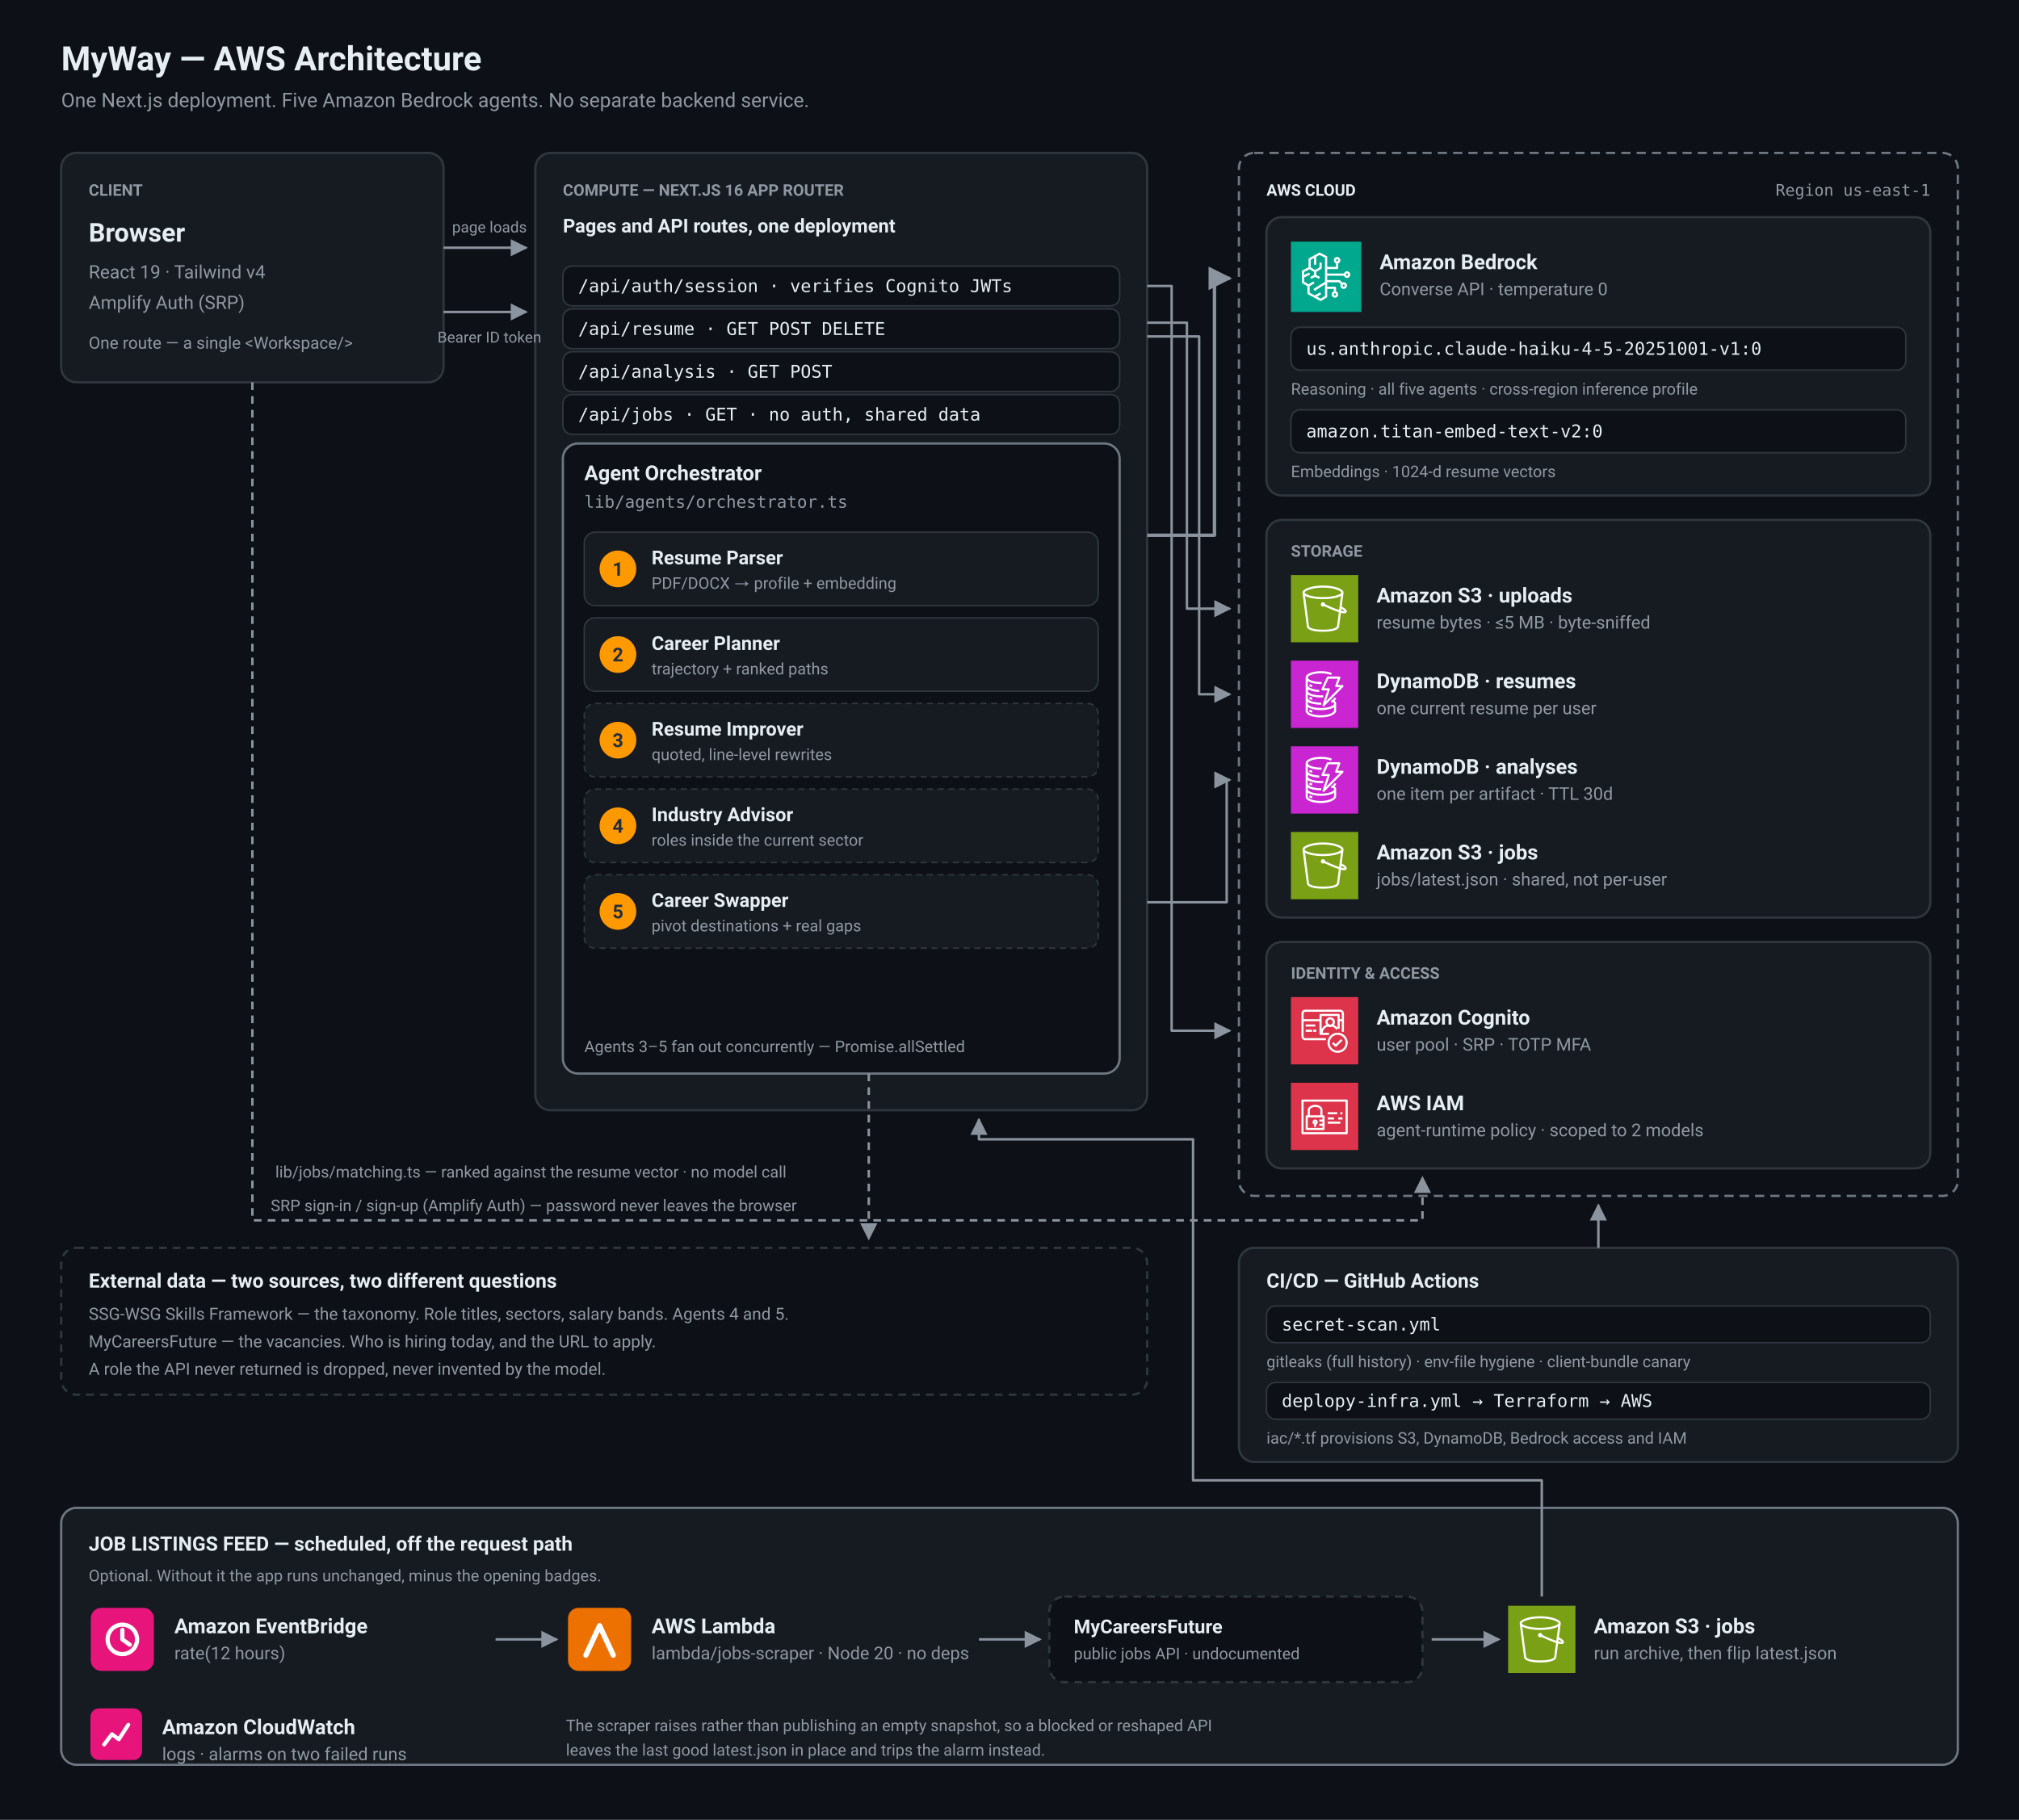
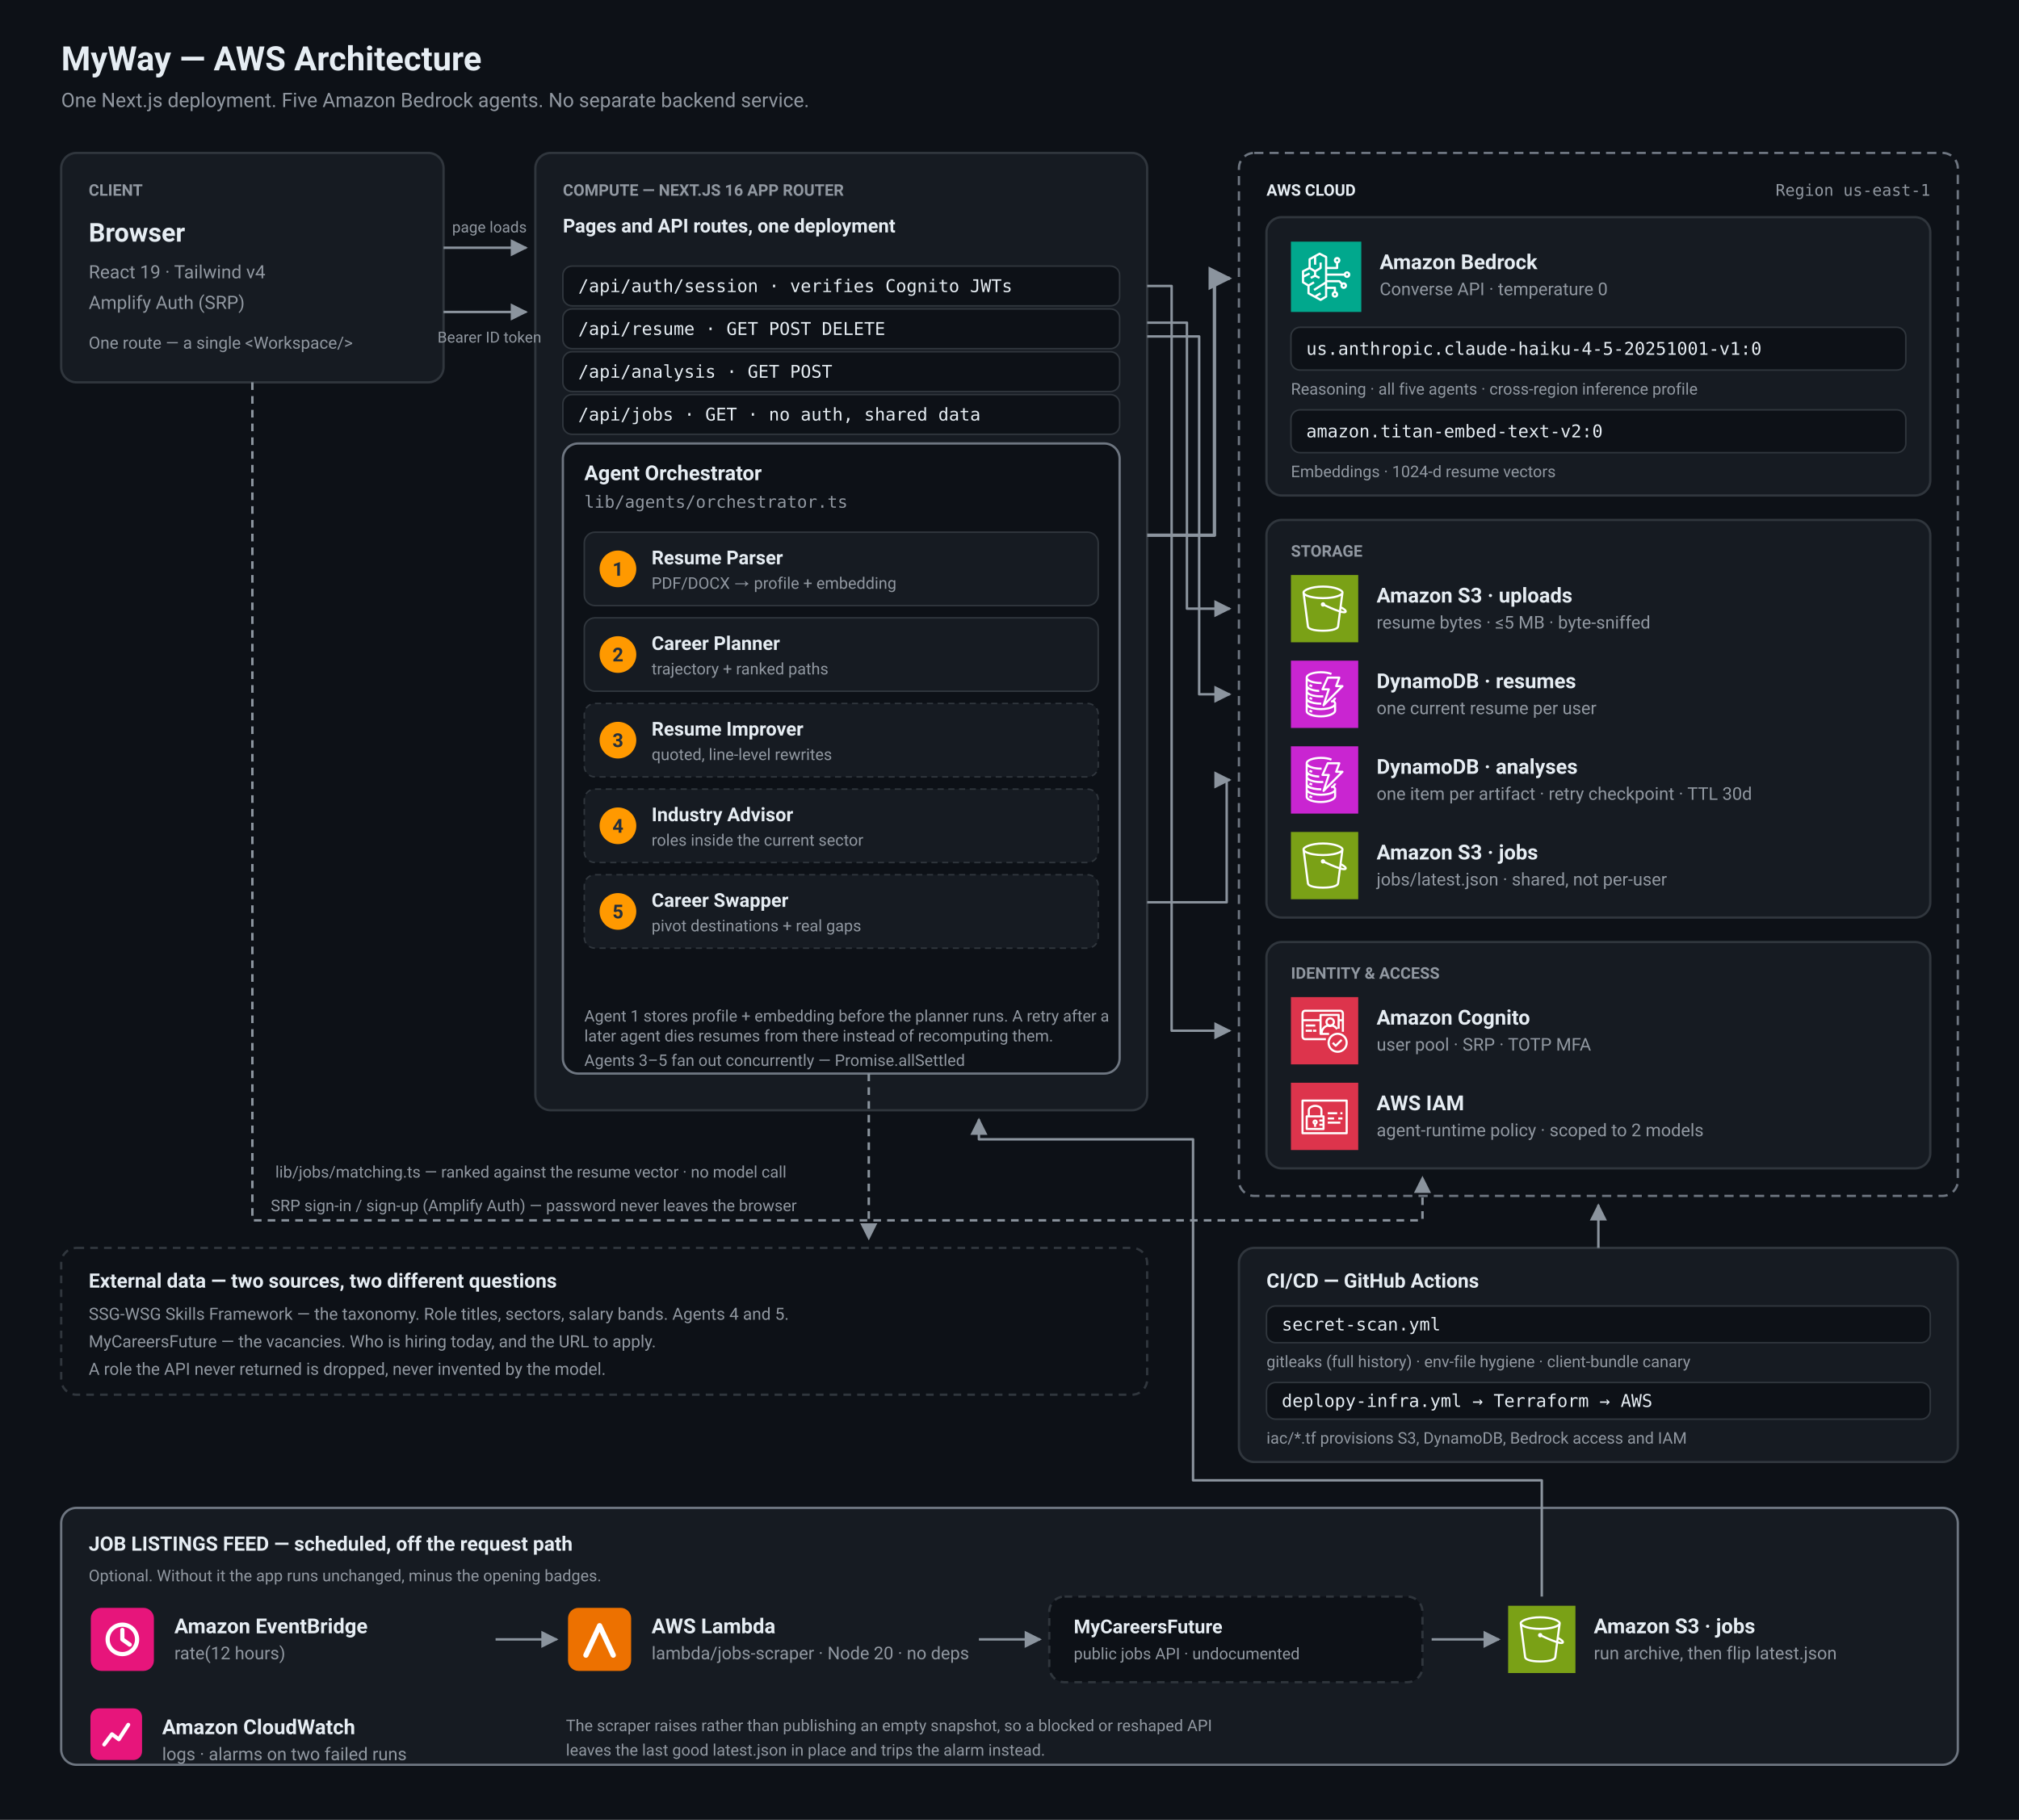
<svg xmlns="http://www.w3.org/2000/svg" width="1320" height="1190" viewBox="0 0 1320 1190" role="img" aria-label="MyWay AWS architecture diagram">
  <defs>
    <marker id="arw" viewBox="0 0 10 10" refX="9" refY="5" markerWidth="7" markerHeight="7" orient="auto-start-reverse">
      <path d="M 0 0 L 10 5 L 0 10 z" fill="#8b949e" />
    </marker>
    <symbol id="ic-bedrock" viewBox="0 0 64 64">
      <g fill="none" fill-rule="evenodd">
        <path fill="#01a88d" d="M0 0h64v64H0z" />
        <path fill="#fff" d="M51 31a1.001 1.001 0 0 1 0-2 1.001 1.001 0 0 1 0 2M26.977 51.848l-3.203-1.746 3.741-2.245-1.03-1.714-4.747 2.848L17 46.406v-5.84l4.515-2.71-1.03-1.713L16 38.833l-4-2.4v-3.815l5.447-2.723-.894-1.79L12 30.382v-2.764l4.956-2.478L21 27.566v2.816l-3.447 1.723.894 1.79 3.556-1.778 3.554 1.76.886-1.792L23 30.38v-2.814l4.515-2.71A1 1 0 0 0 28 24v-5h-2v4.434l-4 2.4-4-2.4v-6.846l3-1.666V21h2v-7.19l3.024-1.68 4.978 2.486-.001 21.834-10.538 6.706 1.074 1.688 9.464-6.022L31 49.434zM48 39a1.001 1.001 0 0 1 0 2 1.001 1.001 0 0 1 0-2m-8 10a1.001 1.001 0 0 1 0-2 1.001 1.001 0 0 1 0 2m2-33a1.001 1.001 0 0 1 0 2 1.001 1.001 0 0 1 0-2m9 11a3 3 0 0 0-2.816 2H33.001v-4H42a1 1 0 0 0 1-1v-4.184A3 3 0 0 0 45 17c0-1.654-1.346-3-3-3s-3 1.346-3 3c0 1.302.839 2.402 2 2.816V23h-7.999l.001-9.002a1 1 0 0 0-.553-.894l-6.002-3a1 1 0 0 0-.932.022l-9 5A1 1 0 0 0 16 16v7.382l-5.447 2.723c-.339.17-.553.516-.553.895v10a1 1 0 0 0 .485.857L15 40.566V47a1 1 0 0 0 .521.878l11 6a1 1 0 0 0 .994-.021l5-3A1 1 0 0 0 33 50v-7h6v2.184A3 3 0 0 0 37 48c0 1.654 1.346 3 3 3s3-1.346 3-3a3 3 0 0 0-2-2.816V42a1 1 0 0 0-1-1h-7l.001-4h10.585l1.715 1.715A2.95 2.95 0 0 0 45 40c0 1.654 1.346 3 3 3s3-1.346 3-3-1.346-3-3-3a2.95 2.95 0 0 0-1.285.3l-2.008-2.007A1 1 0 0 0 44 35H33.001v-4h15.183A3 3 0 0 0 51 33c1.654 0 3-1.346 3-3s-1.346-3-3-3" />
      </g>
    </symbol>
    <symbol id="ic-cognito" viewBox="0 0 64 64">
      <g fill="none" fill-rule="evenodd">
        <path fill="#dd344c" d="M0 0h64v64H0z" />
        <path fill="#fff" d="M48.385 21.006v-5.303c0-.922-.618-1.702-1.35-1.702H13.37c-.733 0-1.35.78-1.35 1.702v5.303h15.151v-4.002c0-.553.452-1.001 1.01-1.001h17.173c.558 0 1.01.448 1.01 1v4.003zm-4.04-3.002H29.193v12.384a8.6 8.6 0 0 1 4.533-3.985 4.42 4.42 0 0 1-.954-2.737c0-2.467 2.039-4.474 4.546-4.474 2.506 0 4.546 2.007 4.546 4.474a4.42 4.42 0 0 1-1.08 2.88 8.7 8.7 0 0 1 3.56 2.845zm-4.502 5.662c0-1.364-1.132-2.472-2.525-2.472s-2.525 1.108-2.525 2.472c0 .897.498 1.723 1.3 2.158a2.59 2.59 0 0 0 2.445-.001 2.46 2.46 0 0 0 1.305-2.157m8.543 9.349V23.008h-2.021v7.005h-1.713l-1.646.985a6.7 6.7 0 0 0-3.755-2.894 5.42 5.42 0 0 1-4.336 0 6.58 6.58 0 0 0-4.68 5.912h6.029v2.001h-8.082c-.558 0-1.01-.448-1.01-1v-12.01H12.02v14.31c0 .923.618 1.702 1.35 1.702h19.863v2.002H13.371c-1.859 0-3.371-1.662-3.371-3.703V15.703C10 13.66 11.512 12 13.37 12h33.665c1.858 0 3.37 1.661 3.37 3.703v17.312zm-5.08 13.979 5.626-5.574-1.429-1.415-4.912 4.866-2.115-2.095-1.429 1.415 2.83 2.803a1.014 1.014 0 0 0 1.428 0m2.011-11.031a7.58 7.58 0 0 1 5.833 4.057c.69 1.34.957 2.843.773 4.344a7.5 7.5 0 0 1-1.765 3.997 7.65 7.65 0 0 1-2.526 1.918 7.56 7.56 0 0 1-4.143.665 7.6 7.6 0 0 1-3.78-1.567 7.48 7.48 0 0 1-2.825-6.834 7.55 7.55 0 0 1 4.064-5.806 7.55 7.55 0 0 1 4.37-.774m3.181 16.124a9.7 9.7 0 0 0 3.196-2.426 9.5 9.5 0 0 0 2.235-5.056 9.46 9.46 0 0 0-.98-5.495 9.6 9.6 0 0 0-7.387-5.133 9.57 9.57 0 0 0-5.542.983 9.55 9.55 0 0 0-5.142 7.341c-.406 3.329.93 6.56 3.574 8.643A9.6 9.6 0 0 0 44.41 53c1.413 0 2.807-.31 4.088-.913M21.111 33.015h3.03v-2.002h-3.03zm-7.07 0h6.06v-2.002h-6.06zm0-5.004h9.09V26.01h-9.09z" />
      </g>
    </symbol>
    <symbol id="ic-dynamodb" viewBox="0 0 64 64">
      <g fill="none" fill-rule="evenodd">
        <path fill="#c925d1" d="M0 0h64v64H0z" />
        <path fill="#fff" d="M46.586 25.25H43a1 1 0 0 1-.822-.435 1.02 1.02 0 0 1-.114-.931l2.493-6.722h-8.913l-4.091 9.098H36c.32 0 .623.156.812.42.187.264.239.602.136.91l-3.66 11.101zm3.12-.297L31.709 43.15a.99.99 0 0 1-1.232.146 1.014 1.014 0 0 1-.423-1.18l4.56-13.833H30a1 1 0 0 1-.841-.463 1.02 1.02 0 0 1-.07-.966l5-11.12a1 1 0 0 1 .91-.593h11c.329 0 .636.163.823.435.187.273.23.62.115.931l-2.494 6.721H49a1 1 0 0 1 .924.624c.155.378.069.813-.217 1.102M41.002 44.22c-2.71 1.886-7.687 2.882-12.468 2.882-4.816 0-9.837-1.01-12.533-2.924l.001 3.816c0 1.664 4.768 3.984 12.532 3.984 7.495 0 12.468-2.702 12.468-4.49zm2.064-3.27c0 .187-.032.367-.064.546v5.993C43 51.079 36.51 54 28.533 54c-6.903 0-13.871-1.89-14.473-5.5h-.059L14 43.445V16.151h.001c0-3.996 7.487-6.151 14.532-6.151 3.94 0 7.73.64 10.397 1.756l-.766 1.868c-2.432-1.019-5.943-1.602-9.631-1.602-7.764 0-12.532 2.405-12.532 4.13 0 1.724 4.768 4.129 12.532 4.129.195 0 .399 0 .596-.007l.078 2.02c-.225.009-.45.009-.674.009-4.817 0-9.837-1.01-12.533-2.924v4.358h.001v.017c.005.53.489 1.143 1.364 1.72 1.982 1.288 5.55 2.168 9.539 2.351l-.091 2.02c-4.126-.19-7.75-1.069-10.086-2.416-.31.298-.726 1.056-.726 1.467 0 1.724 4.768 4.129 12.532 4.129.738 0 1.465-.025 2.162-.075l.14 2.017c-.743.054-1.518.08-2.302.08-4.817 0-9.837-1.009-12.533-2.924v3.67h.001c.005.547.489 1.16 1.364 1.737 2.268 1.474 6.549 2.393 11.168 2.393h.33v2.022h-.33c-4.778 0-9.86-1.008-12.532-2.543-.322.298 0 1.01 0 1.548 0 1.725 4.768 4.13 12.532 4.13s12.532-2.405 12.532-4.13c0-.61-.6-1.174-1.092-1.538-.41.247-.86.483-1.372.7l-.768-1.868c.53-.223.99-.463 1.364-.711 1.1-.734 1.804-1.779 1.804-2.175h2c0 .94-.621 1.947-1.417 2.775 1.192 1.04 1.48 2.078 1.48 2.817M17.142 48.39c.791.408 1.716.772 2.752 1.08l.564-1.94a14 14 0 0 1-2.406-.94zm2.752-11.05.564-1.94c-.916-.272-1.726-.589-2.406-.94l-.91 1.799c.791.41 1.716.772 2.752 1.08m-2.752-13.21.91-1.801c.68.352 1.49.668 2.406.94l-.564 1.94a16 16 0 0 1-2.752-1.08" />
      </g>
    </symbol>
    <symbol id="ic-s3" viewBox="0 0 64 64">
      <g fill="none" fill-rule="evenodd">
        <path fill="#7aa116" d="M0 0h64v64H0z" />
        <path fill="#fff" d="m47.759 33.948.234-1.817c2.173 1.254 2.849 1.99 3.044 2.293-.324.061-1.205.085-3.278-.476M30.499 21c-10.374 0-17.117-2.512-17.5-4.304v-.185c.35-1.119 6.14-4.51 17.5-4.51 11.34 0 17.133 3.38 17.5 4.504v.111C47.725 18.446 40.962 21 30.5 21m15.319 12.362c-4.765-1.565-10.906-4.383-13.224-5.474a2.09 2.09 0 0 0-2.082-1.982A2.097 2.097 0 0 0 28.418 28c0 1.154.94 2.094 2.094 2.094.457 0 .877-.152 1.22-.4 2.4 1.128 8.887 4.104 13.826 5.686l-1.721 13.344C43.583 50.352 38.919 52 30.497 52c-8.425 0-13.092-1.648-13.342-3.249l-3.72-28.937C16.945 21.915 23.749 23 30.5 23c6.75 0 13.554-1.085 17.065-3.185zM50 16.5c0-3.069-8.34-6.5-19.5-6.5S11 13.431 11 16.5v.543l4.174 31.99C15.874 53.516 26.123 54 30.497 54c4.372 0 14.616-.484 15.32-4.993l1.684-13.06c1.277.332 2.31.51 3.115.508.99 0 1.657-.252 2.08-.758.35-.416.489-.94.389-1.476-.228-1.22-1.682-2.509-4.715-4.177l-.1-.055L50 17.044z" />
      </g>
    </symbol>
    <symbol id="ic-iam" viewBox="0 0 64 64">
      <g fill="none" fill-rule="evenodd">
        <path fill="#dd344c" d="M0 0h64v64H0z" />
        <path fill="#fff" d="M12 47h40V18H12zm42-30v31a1 1 0 0 1-1 1H11a1 1 0 0 1-1-1V17a1 1 0 0 1 1-1h42a1 1 0 0 1 1 1M35 39h12v-2H35zm10-4h4v-2h-4zm-10 0h6v-2h-6zm-12.5 2.5a.5.5 0 1 0 1.002-.002.5.5 0 0 0-1.002.002m3 0a2.5 2.5 0 0 1-1.5 2.288V42h-2v-2.212a2.5 2.5 0 0 1-1.5-2.288c0-1.378 1.121-2.5 2.5-2.5s2.5 1.122 2.5 2.5M16 42.995 29.995 43l.001-2H27v-2h2.997l.001-2H27v-2h2.999L30 33.005 16.005 33zm2-11.994 10.001.003.001-5.004c0-1.024-.802-1.727-1.28-2.055-.875-.6-2.548-.945-3.72-.945H23c-2.127 0-4.997 1.232-4.998 3zm-3.707 13.7a1 1 0 0 1-.293-.707L14.005 32a1 1 0 0 1 1-1H16l.002-5c.001-3.089 3.874-5 6.998-5h.002c1.565 0 3.651.473 4.852 1.295 1.385.951 2.149 2.267 2.148 3.705l-.001 5.005.999.001a1 1 0 0 1 1 1L31.995 44a1 1 0 0 1-1 1L15 44.994a1 1 0 0 1-.707-.293M47 30h2v-2h-2zm-12 0h9v-2h-9z" />
      </g>
    </symbol>
    <symbol id="ic-lambda" viewBox="0 0 64 64">
      <rect x="2" y="2" width="60" height="60" rx="10" fill="#ED7100" />
      <path d="M 19 47 L 32 19 L 45 47" fill="none" stroke="#fff" stroke-width="5" stroke-linecap="round" stroke-linejoin="round" />
    </symbol>
    <symbol id="ic-eventbridge" viewBox="0 0 64 64">
      <rect x="2" y="2" width="60" height="60" rx="10" fill="#E7157B" />
      <circle cx="32" cy="32" r="14" fill="none" stroke="#fff" stroke-width="4" />
      <path d="M 32 23 V 32 L 39 37" fill="none" stroke="#fff" stroke-width="4" stroke-linecap="round" stroke-linejoin="round" />
    </symbol>
    <symbol id="ic-cloudwatch" viewBox="0 0 64 64">
      <rect x="2" y="2" width="60" height="60" rx="10" fill="#E7157B" />
      <path d="M 18 44 L 27 32 L 35 38 L 46 21" fill="none" stroke="#fff" stroke-width="4.5" stroke-linecap="round" stroke-linejoin="round" />
    </symbol>
  </defs>
  <rect width="1320" height="1190" fill="#0d1117" />
  <text x="40" y="46" font-family="ui-sans-serif,-apple-system,BlinkMacSystemFont,'Segoe UI',Roboto,Helvetica,Arial,sans-serif" font-size="22" font-weight="700" fill="#e6edf3" text-anchor="start" opacity="1">MyWay — AWS Architecture</text>
  <text x="40" y="70" font-family="ui-sans-serif,-apple-system,BlinkMacSystemFont,'Segoe UI',Roboto,Helvetica,Arial,sans-serif" font-size="13" font-weight="400" fill="#9198a1" text-anchor="start" opacity="1">One Next.js deployment. Five Amazon Bedrock agents. No separate backend service.</text>
  <rect x="40" y="100" width="250" height="150" rx="10" fill="#161b22" stroke="#30363d" stroke-width="1.5" />
  <text x="58" y="128" font-family="ui-sans-serif,-apple-system,BlinkMacSystemFont,'Segoe UI',Roboto,Helvetica,Arial,sans-serif" font-size="10.5" font-weight="700" fill="#9198a1" text-anchor="start" opacity="1">CLIENT</text>
  <text x="58" y="158" font-family="ui-sans-serif,-apple-system,BlinkMacSystemFont,'Segoe UI',Roboto,Helvetica,Arial,sans-serif" font-size="17" font-weight="600" fill="#e6edf3" text-anchor="start" opacity="1">Browser</text>
  <text x="58" y="182" font-family="ui-sans-serif,-apple-system,BlinkMacSystemFont,'Segoe UI',Roboto,Helvetica,Arial,sans-serif" font-size="12" font-weight="400" fill="#9198a1" text-anchor="start" opacity="1">React 19 · Tailwind v4</text>
  <text x="58" y="202" font-family="ui-sans-serif,-apple-system,BlinkMacSystemFont,'Segoe UI',Roboto,Helvetica,Arial,sans-serif" font-size="12" font-weight="400" fill="#9198a1" text-anchor="start" opacity="1">Amplify Auth (SRP)</text>
  <text x="58" y="228" font-family="ui-sans-serif,-apple-system,BlinkMacSystemFont,'Segoe UI',Roboto,Helvetica,Arial,sans-serif" font-size="11" font-weight="400" fill="#9198a1" text-anchor="start" opacity="1">One route — a single &lt;Workspace/&gt;</text>
  <rect x="350" y="100" width="400" height="626" rx="10" fill="#161b22" stroke="#30363d" stroke-width="1.5" />
  <text x="368" y="128" font-family="ui-sans-serif,-apple-system,BlinkMacSystemFont,'Segoe UI',Roboto,Helvetica,Arial,sans-serif" font-size="10.5" font-weight="700" fill="#9198a1" text-anchor="start" opacity="1">COMPUTE — NEXT.JS 16 APP ROUTER</text>
  <text x="368" y="152" font-family="ui-sans-serif,-apple-system,BlinkMacSystemFont,'Segoe UI',Roboto,Helvetica,Arial,sans-serif" font-size="12.5" font-weight="600" fill="#e6edf3" text-anchor="start" opacity="1">Pages and API routes, one deployment</text>
  <rect x="368" y="174" width="364" height="26" rx="6" fill="#0d1117" stroke="#30363d" stroke-width="1" />
  <text x="378" y="191" font-family="ui-monospace,SFMono-Regular,'SF Mono',Menlo,Consolas,monospace" font-size="11.5" font-weight="400" fill="#e6edf3" text-anchor="start" opacity="1">/api/auth/session · verifies Cognito JWTs</text>
  <rect x="368" y="202" width="364" height="26" rx="6" fill="#0d1117" stroke="#30363d" stroke-width="1" />
  <text x="378" y="219" font-family="ui-monospace,SFMono-Regular,'SF Mono',Menlo,Consolas,monospace" font-size="11.5" font-weight="400" fill="#e6edf3" text-anchor="start" opacity="1">/api/resume · GET POST DELETE</text>
  <rect x="368" y="230" width="364" height="26" rx="6" fill="#0d1117" stroke="#30363d" stroke-width="1" />
  <text x="378" y="247" font-family="ui-monospace,SFMono-Regular,'SF Mono',Menlo,Consolas,monospace" font-size="11.5" font-weight="400" fill="#e6edf3" text-anchor="start" opacity="1">/api/analysis · GET POST</text>
  <rect x="368" y="258" width="364" height="26" rx="6" fill="#0d1117" stroke="#30363d" stroke-width="1" />
  <text x="378" y="275" font-family="ui-monospace,SFMono-Regular,'SF Mono',Menlo,Consolas,monospace" font-size="11.5" font-weight="400" fill="#e6edf3" text-anchor="start" opacity="1">/api/jobs · GET · no auth, shared data</text>
  <rect x="368" y="290" width="364" height="412" rx="10" fill="#0d1117" stroke="#6e7681" stroke-width="1.5" />
  <text x="382" y="314" font-family="ui-sans-serif,-apple-system,BlinkMacSystemFont,'Segoe UI',Roboto,Helvetica,Arial,sans-serif" font-size="13.5" font-weight="600" fill="#e6edf3" text-anchor="start" opacity="1">Agent Orchestrator</text>
  <text x="382" y="332" font-family="ui-monospace,SFMono-Regular,'SF Mono',Menlo,Consolas,monospace" font-size="11" font-weight="400" fill="#9198a1" text-anchor="start" opacity="1">lib/agents/orchestrator.ts</text>
  <rect x="382" y="348" width="336" height="48" rx="7" fill="#161b22" stroke="#30363d" stroke-width="1" />
  <circle cx="404" cy="372" r="12" fill="#ff9900" />
  <text x="404" y="376.5" font-family="ui-sans-serif,-apple-system,BlinkMacSystemFont,'Segoe UI',Roboto,Helvetica,Arial,sans-serif" font-size="12.5" font-weight="700" fill="#232f3e" text-anchor="middle">1</text>
  <text x="426" y="369" font-family="ui-sans-serif,-apple-system,BlinkMacSystemFont,'Segoe UI',Roboto,Helvetica,Arial,sans-serif" font-size="12.5" font-weight="600" fill="#e6edf3" text-anchor="start" opacity="1">Resume Parser</text>
  <text x="426" y="385" font-family="ui-sans-serif,-apple-system,BlinkMacSystemFont,'Segoe UI',Roboto,Helvetica,Arial,sans-serif" font-size="10.5" font-weight="400" fill="#9198a1" text-anchor="start" opacity="1">PDF/DOCX → profile + embedding</text>
  <rect x="382" y="404" width="336" height="48" rx="7" fill="#161b22" stroke="#30363d" stroke-width="1" />
  <circle cx="404" cy="428" r="12" fill="#ff9900" />
  <text x="404" y="432.5" font-family="ui-sans-serif,-apple-system,BlinkMacSystemFont,'Segoe UI',Roboto,Helvetica,Arial,sans-serif" font-size="12.5" font-weight="700" fill="#232f3e" text-anchor="middle">2</text>
  <text x="426" y="425" font-family="ui-sans-serif,-apple-system,BlinkMacSystemFont,'Segoe UI',Roboto,Helvetica,Arial,sans-serif" font-size="12.5" font-weight="600" fill="#e6edf3" text-anchor="start" opacity="1">Career Planner</text>
  <text x="426" y="441" font-family="ui-sans-serif,-apple-system,BlinkMacSystemFont,'Segoe UI',Roboto,Helvetica,Arial,sans-serif" font-size="10.5" font-weight="400" fill="#9198a1" text-anchor="start" opacity="1">trajectory + ranked paths</text>
  <rect x="382" y="460" width="336" height="48" rx="7" fill="#161b22" stroke="#30363d" stroke-width="1" stroke-dasharray="4 3" />
  <circle cx="404" cy="484" r="12" fill="#ff9900" />
  <text x="404" y="488.5" font-family="ui-sans-serif,-apple-system,BlinkMacSystemFont,'Segoe UI',Roboto,Helvetica,Arial,sans-serif" font-size="12.5" font-weight="700" fill="#232f3e" text-anchor="middle">3</text>
  <text x="426" y="481" font-family="ui-sans-serif,-apple-system,BlinkMacSystemFont,'Segoe UI',Roboto,Helvetica,Arial,sans-serif" font-size="12.5" font-weight="600" fill="#e6edf3" text-anchor="start" opacity="1">Resume Improver</text>
  <text x="426" y="497" font-family="ui-sans-serif,-apple-system,BlinkMacSystemFont,'Segoe UI',Roboto,Helvetica,Arial,sans-serif" font-size="10.5" font-weight="400" fill="#9198a1" text-anchor="start" opacity="1">quoted, line-level rewrites</text>
  <rect x="382" y="516" width="336" height="48" rx="7" fill="#161b22" stroke="#30363d" stroke-width="1" stroke-dasharray="4 3" />
  <circle cx="404" cy="540" r="12" fill="#ff9900" />
  <text x="404" y="544.5" font-family="ui-sans-serif,-apple-system,BlinkMacSystemFont,'Segoe UI',Roboto,Helvetica,Arial,sans-serif" font-size="12.5" font-weight="700" fill="#232f3e" text-anchor="middle">4</text>
  <text x="426" y="537" font-family="ui-sans-serif,-apple-system,BlinkMacSystemFont,'Segoe UI',Roboto,Helvetica,Arial,sans-serif" font-size="12.5" font-weight="600" fill="#e6edf3" text-anchor="start" opacity="1">Industry Advisor</text>
  <text x="426" y="553" font-family="ui-sans-serif,-apple-system,BlinkMacSystemFont,'Segoe UI',Roboto,Helvetica,Arial,sans-serif" font-size="10.5" font-weight="400" fill="#9198a1" text-anchor="start" opacity="1">roles inside the current sector</text>
  <rect x="382" y="572" width="336" height="48" rx="7" fill="#161b22" stroke="#30363d" stroke-width="1" stroke-dasharray="4 3" />
  <circle cx="404" cy="596" r="12" fill="#ff9900" />
  <text x="404" y="600.5" font-family="ui-sans-serif,-apple-system,BlinkMacSystemFont,'Segoe UI',Roboto,Helvetica,Arial,sans-serif" font-size="12.5" font-weight="700" fill="#232f3e" text-anchor="middle">5</text>
  <text x="426" y="593" font-family="ui-sans-serif,-apple-system,BlinkMacSystemFont,'Segoe UI',Roboto,Helvetica,Arial,sans-serif" font-size="12.5" font-weight="600" fill="#e6edf3" text-anchor="start" opacity="1">Career Swapper</text>
  <text x="426" y="609" font-family="ui-sans-serif,-apple-system,BlinkMacSystemFont,'Segoe UI',Roboto,Helvetica,Arial,sans-serif" font-size="10.5" font-weight="400" fill="#9198a1" text-anchor="start" opacity="1">pivot destinations + real gaps</text>
-   <text x="382" y="688" font-family="ui-sans-serif,-apple-system,BlinkMacSystemFont,'Segoe UI',Roboto,Helvetica,Arial,sans-serif" font-size="10.5" font-weight="400" fill="#9198a1" text-anchor="start" opacity="1">Agents 3–5 fan out concurrently — Promise.allSettled</text>
+   <text x="382" y="668" font-family="ui-sans-serif,-apple-system,BlinkMacSystemFont,'Segoe UI',Roboto,Helvetica,Arial,sans-serif" font-size="10.5" font-weight="400" fill="#9198a1" text-anchor="start" opacity="1">Agent 1 stores profile + embedding before the planner runs. A retry after a</text>
+   <text x="382" y="681" font-family="ui-sans-serif,-apple-system,BlinkMacSystemFont,'Segoe UI',Roboto,Helvetica,Arial,sans-serif" font-size="10.5" font-weight="400" fill="#9198a1" text-anchor="start" opacity="1">later agent dies resumes from there instead of recomputing them.</text>
+   <text x="382" y="697" font-family="ui-sans-serif,-apple-system,BlinkMacSystemFont,'Segoe UI',Roboto,Helvetica,Arial,sans-serif" font-size="10.5" font-weight="400" fill="#9198a1" text-anchor="start" opacity="1">Agents 3–5 fan out concurrently — Promise.allSettled</text>
  <rect x="810" y="100" width="470" height="682" rx="10" fill="#0d1117" stroke="#6e7681" stroke-width="1.5" stroke-dasharray="6 4" />
  <text x="828" y="128" font-family="ui-sans-serif,-apple-system,BlinkMacSystemFont,'Segoe UI',Roboto,Helvetica,Arial,sans-serif" font-size="10.5" font-weight="700" fill="#e6edf3" text-anchor="start" opacity="1">AWS CLOUD</text>
  <text x="1262" y="128" font-family="ui-monospace,SFMono-Regular,'SF Mono',Menlo,Consolas,monospace" font-size="10.5" font-weight="400" fill="#9198a1" text-anchor="end" opacity="1">Region us-east-1</text>
  <rect x="828" y="142" width="434" height="182" rx="10" fill="#161b22" stroke="#30363d" stroke-width="1.5" />
  <use href="#ic-bedrock" x="844" y="158" width="46" height="46" />
  <text x="902" y="176" font-family="ui-sans-serif,-apple-system,BlinkMacSystemFont,'Segoe UI',Roboto,Helvetica,Arial,sans-serif" font-size="13.5" font-weight="600" fill="#e6edf3" text-anchor="start" opacity="1">Amazon Bedrock</text>
  <text x="902" y="193" font-family="ui-sans-serif,-apple-system,BlinkMacSystemFont,'Segoe UI',Roboto,Helvetica,Arial,sans-serif" font-size="11.5" font-weight="400" fill="#9198a1" text-anchor="start" opacity="1">Converse API · temperature 0</text>
  <rect x="844" y="214" width="402" height="28" rx="6" fill="#0d1117" stroke="#30363d" stroke-width="1" />
  <text x="854" y="232" font-family="ui-monospace,SFMono-Regular,'SF Mono',Menlo,Consolas,monospace" font-size="11.5" font-weight="400" fill="#e6edf3" text-anchor="start" opacity="1">us.anthropic.claude-haiku-4-5-20251001-v1:0</text>
  <text x="844" y="258" font-family="ui-sans-serif,-apple-system,BlinkMacSystemFont,'Segoe UI',Roboto,Helvetica,Arial,sans-serif" font-size="10.5" font-weight="400" fill="#9198a1" text-anchor="start" opacity="1">Reasoning · all five agents · cross-region inference profile</text>
  <rect x="844" y="268" width="402" height="28" rx="6" fill="#0d1117" stroke="#30363d" stroke-width="1" />
  <text x="854" y="286" font-family="ui-monospace,SFMono-Regular,'SF Mono',Menlo,Consolas,monospace" font-size="11.5" font-weight="400" fill="#e6edf3" text-anchor="start" opacity="1">amazon.titan-embed-text-v2:0</text>
  <text x="844" y="312" font-family="ui-sans-serif,-apple-system,BlinkMacSystemFont,'Segoe UI',Roboto,Helvetica,Arial,sans-serif" font-size="10.5" font-weight="400" fill="#9198a1" text-anchor="start" opacity="1">Embeddings · 1024-d resume vectors</text>
  <rect x="828" y="340" width="434" height="260" rx="10" fill="#161b22" stroke="#30363d" stroke-width="1.5" />
  <text x="844" y="364" font-family="ui-sans-serif,-apple-system,BlinkMacSystemFont,'Segoe UI',Roboto,Helvetica,Arial,sans-serif" font-size="10.5" font-weight="700" fill="#9198a1" text-anchor="start" opacity="1">STORAGE</text>
  <use href="#ic-s3" x="844" y="376" width="44" height="44" />
  <text x="900" y="394" font-family="ui-sans-serif,-apple-system,BlinkMacSystemFont,'Segoe UI',Roboto,Helvetica,Arial,sans-serif" font-size="13.5" font-weight="600" fill="#e6edf3" text-anchor="start" opacity="1">Amazon S3 · uploads</text>
  <text x="900" y="411" font-family="ui-sans-serif,-apple-system,BlinkMacSystemFont,'Segoe UI',Roboto,Helvetica,Arial,sans-serif" font-size="11.5" font-weight="400" fill="#9198a1" text-anchor="start" opacity="1">resume bytes · ≤5 MB · byte-sniffed</text>
  <use href="#ic-dynamodb" x="844" y="432" width="44" height="44" />
  <text x="900" y="450" font-family="ui-sans-serif,-apple-system,BlinkMacSystemFont,'Segoe UI',Roboto,Helvetica,Arial,sans-serif" font-size="13.5" font-weight="600" fill="#e6edf3" text-anchor="start" opacity="1">DynamoDB · resumes</text>
  <text x="900" y="467" font-family="ui-sans-serif,-apple-system,BlinkMacSystemFont,'Segoe UI',Roboto,Helvetica,Arial,sans-serif" font-size="11.5" font-weight="400" fill="#9198a1" text-anchor="start" opacity="1">one current resume per user</text>
  <use href="#ic-dynamodb" x="844" y="488" width="44" height="44" />
  <text x="900" y="506" font-family="ui-sans-serif,-apple-system,BlinkMacSystemFont,'Segoe UI',Roboto,Helvetica,Arial,sans-serif" font-size="13.5" font-weight="600" fill="#e6edf3" text-anchor="start" opacity="1">DynamoDB · analyses</text>
-   <text x="900" y="523" font-family="ui-sans-serif,-apple-system,BlinkMacSystemFont,'Segoe UI',Roboto,Helvetica,Arial,sans-serif" font-size="11.5" font-weight="400" fill="#9198a1" text-anchor="start" opacity="1">one item per artifact · TTL 30d</text>
+   <text x="900" y="523" font-family="ui-sans-serif,-apple-system,BlinkMacSystemFont,'Segoe UI',Roboto,Helvetica,Arial,sans-serif" font-size="11.5" font-weight="400" fill="#9198a1" text-anchor="start" opacity="1">one item per artifact · retry checkpoint · TTL 30d</text>
  <use href="#ic-s3" x="844" y="544" width="44" height="44" />
  <text x="900" y="562" font-family="ui-sans-serif,-apple-system,BlinkMacSystemFont,'Segoe UI',Roboto,Helvetica,Arial,sans-serif" font-size="13.5" font-weight="600" fill="#e6edf3" text-anchor="start" opacity="1">Amazon S3 · jobs</text>
  <text x="900" y="579" font-family="ui-sans-serif,-apple-system,BlinkMacSystemFont,'Segoe UI',Roboto,Helvetica,Arial,sans-serif" font-size="11.5" font-weight="400" fill="#9198a1" text-anchor="start" opacity="1">jobs/latest.json · shared, not per-user</text>
  <rect x="828" y="616" width="434" height="148" rx="10" fill="#161b22" stroke="#30363d" stroke-width="1.5" />
  <text x="844" y="640" font-family="ui-sans-serif,-apple-system,BlinkMacSystemFont,'Segoe UI',Roboto,Helvetica,Arial,sans-serif" font-size="10.5" font-weight="700" fill="#9198a1" text-anchor="start" opacity="1">IDENTITY &amp; ACCESS</text>
  <use href="#ic-cognito" x="844" y="652" width="44" height="44" />
  <text x="900" y="670" font-family="ui-sans-serif,-apple-system,BlinkMacSystemFont,'Segoe UI',Roboto,Helvetica,Arial,sans-serif" font-size="13.5" font-weight="600" fill="#e6edf3" text-anchor="start" opacity="1">Amazon Cognito</text>
  <text x="900" y="687" font-family="ui-sans-serif,-apple-system,BlinkMacSystemFont,'Segoe UI',Roboto,Helvetica,Arial,sans-serif" font-size="11.5" font-weight="400" fill="#9198a1" text-anchor="start" opacity="1">user pool · SRP · TOTP MFA</text>
  <use href="#ic-iam" x="844" y="708" width="44" height="44" />
  <text x="900" y="726" font-family="ui-sans-serif,-apple-system,BlinkMacSystemFont,'Segoe UI',Roboto,Helvetica,Arial,sans-serif" font-size="13.5" font-weight="600" fill="#e6edf3" text-anchor="start" opacity="1">AWS IAM</text>
  <text x="900" y="743" font-family="ui-sans-serif,-apple-system,BlinkMacSystemFont,'Segoe UI',Roboto,Helvetica,Arial,sans-serif" font-size="11.5" font-weight="400" fill="#9198a1" text-anchor="start" opacity="1">agent-runtime policy · scoped to 2 models</text>
  <path d="M 290 162 L 344 162" fill="none" stroke="#8b949e" stroke-width="1.6" marker-end="url(#arw)" />
  <text x="320" y="152" font-family="ui-sans-serif,-apple-system,BlinkMacSystemFont,'Segoe UI',Roboto,Helvetica,Arial,sans-serif" font-size="10" font-weight="400" fill="#9198a1" text-anchor="middle" opacity="1">page loads</text>
  <path d="M 290 204 L 344 204" fill="none" stroke="#8b949e" stroke-width="1.6" marker-end="url(#arw)" />
  <text x="320" y="224" font-family="ui-sans-serif,-apple-system,BlinkMacSystemFont,'Segoe UI',Roboto,Helvetica,Arial,sans-serif" font-size="10" font-weight="400" fill="#9198a1" text-anchor="middle" opacity="1">Bearer ID token</text>
  <path d="M 750 187 H 766 V 674 H 804" fill="none" stroke="#8b949e" stroke-width="1.6" marker-end="url(#arw)" stroke-linejoin="round" />
  <path d="M 750 211 H 776 V 398 H 804" fill="none" stroke="#8b949e" stroke-width="1.6" marker-end="url(#arw)" stroke-linejoin="round" />
  <path d="M 750 220 H 784 V 454 H 804" fill="none" stroke="#8b949e" stroke-width="1.6" marker-end="url(#arw)" stroke-linejoin="round" />
  <path d="M 750 350 H 794 V 182 H 804" fill="none" stroke="#8b949e" stroke-width="2.2" marker-end="url(#arw)" stroke-linejoin="round" />
  <path d="M 750 590 H 802 V 510 H 804" fill="none" stroke="#8b949e" stroke-width="1.6" marker-end="url(#arw)" stroke-linejoin="round" />
  <path d="M 165 250 V 798 H 930 V 770" fill="none" stroke="#8b949e" stroke-width="1.6" stroke-dasharray="5 4" marker-end="url(#arw)" stroke-linejoin="round" />
  <text x="177" y="792" font-family="ui-sans-serif,-apple-system,BlinkMacSystemFont,'Segoe UI',Roboto,Helvetica,Arial,sans-serif" font-size="10.5" font-weight="400" fill="#9198a1" text-anchor="start" opacity="1">SRP sign-in / sign-up (Amplify Auth) — password never leaves the browser</text>
  <rect x="40" y="816" width="710" height="96" rx="10" fill="#0d1117" stroke="#30363d" stroke-width="1.5" stroke-dasharray="5 4" />
  <text x="58" y="842" font-family="ui-sans-serif,-apple-system,BlinkMacSystemFont,'Segoe UI',Roboto,Helvetica,Arial,sans-serif" font-size="13" font-weight="600" fill="#e6edf3" text-anchor="start" opacity="1">External data — two sources, two different questions</text>
  <text x="58" y="863" font-family="ui-sans-serif,-apple-system,BlinkMacSystemFont,'Segoe UI',Roboto,Helvetica,Arial,sans-serif" font-size="11" font-weight="400" fill="#9198a1" text-anchor="start" opacity="1">SSG-WSG Skills Framework — the taxonomy. Role titles, sectors, salary bands. Agents 4 and 5.</text>
  <text x="58" y="881" font-family="ui-sans-serif,-apple-system,BlinkMacSystemFont,'Segoe UI',Roboto,Helvetica,Arial,sans-serif" font-size="11" font-weight="400" fill="#9198a1" text-anchor="start" opacity="1">MyCareersFuture — the vacancies. Who is hiring today, and the URL to apply.</text>
  <text x="58" y="899" font-family="ui-sans-serif,-apple-system,BlinkMacSystemFont,'Segoe UI',Roboto,Helvetica,Arial,sans-serif" font-size="11" font-weight="400" fill="#9198a1" text-anchor="start" opacity="1">A role the API never returned is dropped, never invented by the model.</text>
  <path d="M 568 702 V 810" fill="none" stroke="#8b949e" stroke-width="1.6" stroke-dasharray="5 4" marker-end="url(#arw)" />
  <rect x="810" y="816" width="470" height="140" rx="10" fill="#161b22" stroke="#30363d" stroke-width="1.5" />
  <text x="828" y="842" font-family="ui-sans-serif,-apple-system,BlinkMacSystemFont,'Segoe UI',Roboto,Helvetica,Arial,sans-serif" font-size="13" font-weight="600" fill="#e6edf3" text-anchor="start" opacity="1">CI/CD — GitHub Actions</text>
  <rect x="828" y="854" width="434" height="24" rx="6" fill="#0d1117" stroke="#30363d" stroke-width="1" />
  <text x="838" y="870" font-family="ui-monospace,SFMono-Regular,'SF Mono',Menlo,Consolas,monospace" font-size="11.5" font-weight="400" fill="#e6edf3" text-anchor="start" opacity="1">secret-scan.yml</text>
  <text x="828" y="894" font-family="ui-sans-serif,-apple-system,BlinkMacSystemFont,'Segoe UI',Roboto,Helvetica,Arial,sans-serif" font-size="10.5" font-weight="400" fill="#9198a1" text-anchor="start" opacity="1">gitleaks (full history) · env-file hygiene · client-bundle canary</text>
  <rect x="828" y="904" width="434" height="24" rx="6" fill="#0d1117" stroke="#30363d" stroke-width="1" />
  <text x="838" y="920" font-family="ui-monospace,SFMono-Regular,'SF Mono',Menlo,Consolas,monospace" font-size="11.5" font-weight="400" fill="#e6edf3" text-anchor="start" opacity="1">deplopy-infra.yml → Terraform → AWS</text>
  <text x="828" y="944" font-family="ui-sans-serif,-apple-system,BlinkMacSystemFont,'Segoe UI',Roboto,Helvetica,Arial,sans-serif" font-size="10.5" font-weight="400" fill="#9198a1" text-anchor="start" opacity="1">iac/*.tf provisions S3, DynamoDB, Bedrock access and IAM</text>
  <path d="M 1045 816 V 788" fill="none" stroke="#8b949e" stroke-width="1.6" marker-end="url(#arw)" />
  <rect x="40" y="986" width="1240" height="168" rx="10" fill="#161b22" stroke="#6e7681" stroke-width="1.5" />
  <text x="58" y="1014" font-family="ui-sans-serif,-apple-system,BlinkMacSystemFont,'Segoe UI',Roboto,Helvetica,Arial,sans-serif" font-size="13" font-weight="600" fill="#e6edf3" text-anchor="start" opacity="1">JOB LISTINGS FEED — scheduled, off the request path</text>
  <text x="58" y="1034" font-family="ui-sans-serif,-apple-system,BlinkMacSystemFont,'Segoe UI',Roboto,Helvetica,Arial,sans-serif" font-size="10.5" font-weight="400" fill="#9198a1" text-anchor="start" opacity="1">Optional. Without it the app runs unchanged, minus the opening badges.</text>
  <use href="#ic-eventbridge" x="58" y="1050" width="44" height="44" />
  <text x="114" y="1068" font-family="ui-sans-serif,-apple-system,BlinkMacSystemFont,'Segoe UI',Roboto,Helvetica,Arial,sans-serif" font-size="13.5" font-weight="600" fill="#e6edf3" text-anchor="start" opacity="1">Amazon EventBridge</text>
  <text x="114" y="1085" font-family="ui-sans-serif,-apple-system,BlinkMacSystemFont,'Segoe UI',Roboto,Helvetica,Arial,sans-serif" font-size="11.5" font-weight="400" fill="#9198a1" text-anchor="start" opacity="1">rate(12 hours)</text>
  <use href="#ic-lambda" x="370" y="1050" width="44" height="44" />
  <text x="426" y="1068" font-family="ui-sans-serif,-apple-system,BlinkMacSystemFont,'Segoe UI',Roboto,Helvetica,Arial,sans-serif" font-size="13.5" font-weight="600" fill="#e6edf3" text-anchor="start" opacity="1">AWS Lambda</text>
  <text x="426" y="1085" font-family="ui-sans-serif,-apple-system,BlinkMacSystemFont,'Segoe UI',Roboto,Helvetica,Arial,sans-serif" font-size="11.5" font-weight="400" fill="#9198a1" text-anchor="start" opacity="1">lambda/jobs-scraper · Node 20 · no deps</text>
  <rect x="686" y="1044" width="244" height="56" rx="10" fill="#0d1117" stroke="#30363d" stroke-width="1.5" stroke-dasharray="5 4" />
  <text x="702" y="1068" font-family="ui-sans-serif,-apple-system,BlinkMacSystemFont,'Segoe UI',Roboto,Helvetica,Arial,sans-serif" font-size="12.5" font-weight="600" fill="#e6edf3" text-anchor="start" opacity="1">MyCareersFuture</text>
  <text x="702" y="1085" font-family="ui-sans-serif,-apple-system,BlinkMacSystemFont,'Segoe UI',Roboto,Helvetica,Arial,sans-serif" font-size="10.5" font-weight="400" fill="#9198a1" text-anchor="start" opacity="1">public jobs API · undocumented</text>
  <use href="#ic-s3" x="986" y="1050" width="44" height="44" />
  <text x="1042" y="1068" font-family="ui-sans-serif,-apple-system,BlinkMacSystemFont,'Segoe UI',Roboto,Helvetica,Arial,sans-serif" font-size="13.5" font-weight="600" fill="#e6edf3" text-anchor="start" opacity="1">Amazon S3 · jobs</text>
  <text x="1042" y="1085" font-family="ui-sans-serif,-apple-system,BlinkMacSystemFont,'Segoe UI',Roboto,Helvetica,Arial,sans-serif" font-size="11.5" font-weight="400" fill="#9198a1" text-anchor="start" opacity="1">run archive, then flip latest.json</text>
  <path d="M 324 1072 L 364 1072" fill="none" stroke="#8b949e" stroke-width="1.6" marker-end="url(#arw)" />
  <path d="M 640 1072 L 680 1072" fill="none" stroke="#8b949e" stroke-width="1.6" marker-end="url(#arw)" />
  <path d="M 936 1072 L 980 1072" fill="none" stroke="#8b949e" stroke-width="1.6" marker-end="url(#arw)" />
  <use href="#ic-cloudwatch" x="58" y="1116" width="36" height="36" />
  <text x="106" y="1134" font-family="ui-sans-serif,-apple-system,BlinkMacSystemFont,'Segoe UI',Roboto,Helvetica,Arial,sans-serif" font-size="13.5" font-weight="600" fill="#e6edf3" text-anchor="start" opacity="1">Amazon CloudWatch</text>
  <text x="106" y="1151" font-family="ui-sans-serif,-apple-system,BlinkMacSystemFont,'Segoe UI',Roboto,Helvetica,Arial,sans-serif" font-size="11.5" font-weight="400" fill="#9198a1" text-anchor="start" opacity="1">logs · alarms on two failed runs</text>
  <text x="370" y="1132" font-family="ui-sans-serif,-apple-system,BlinkMacSystemFont,'Segoe UI',Roboto,Helvetica,Arial,sans-serif" font-size="10.5" font-weight="400" fill="#9198a1" text-anchor="start" opacity="1">The scraper raises rather than publishing an empty snapshot, so a blocked or reshaped API</text>
  <text x="370" y="1148" font-family="ui-sans-serif,-apple-system,BlinkMacSystemFont,'Segoe UI',Roboto,Helvetica,Arial,sans-serif" font-size="10.5" font-weight="400" fill="#9198a1" text-anchor="start" opacity="1">leaves the last good latest.json in place and trips the alarm instead.</text>
  <path d="M 1008 1044 V 968 H 780 V 745 H 640 V 732" fill="none" stroke="#8b949e" stroke-width="1.6" marker-end="url(#arw)" stroke-linejoin="round" />
  <text x="180" y="770" font-family="ui-sans-serif,-apple-system,BlinkMacSystemFont,'Segoe UI',Roboto,Helvetica,Arial,sans-serif" font-size="10.5" font-weight="400" fill="#9198a1" text-anchor="start" opacity="1">lib/jobs/matching.ts — ranked against the resume vector · no model call</text>
</svg>
